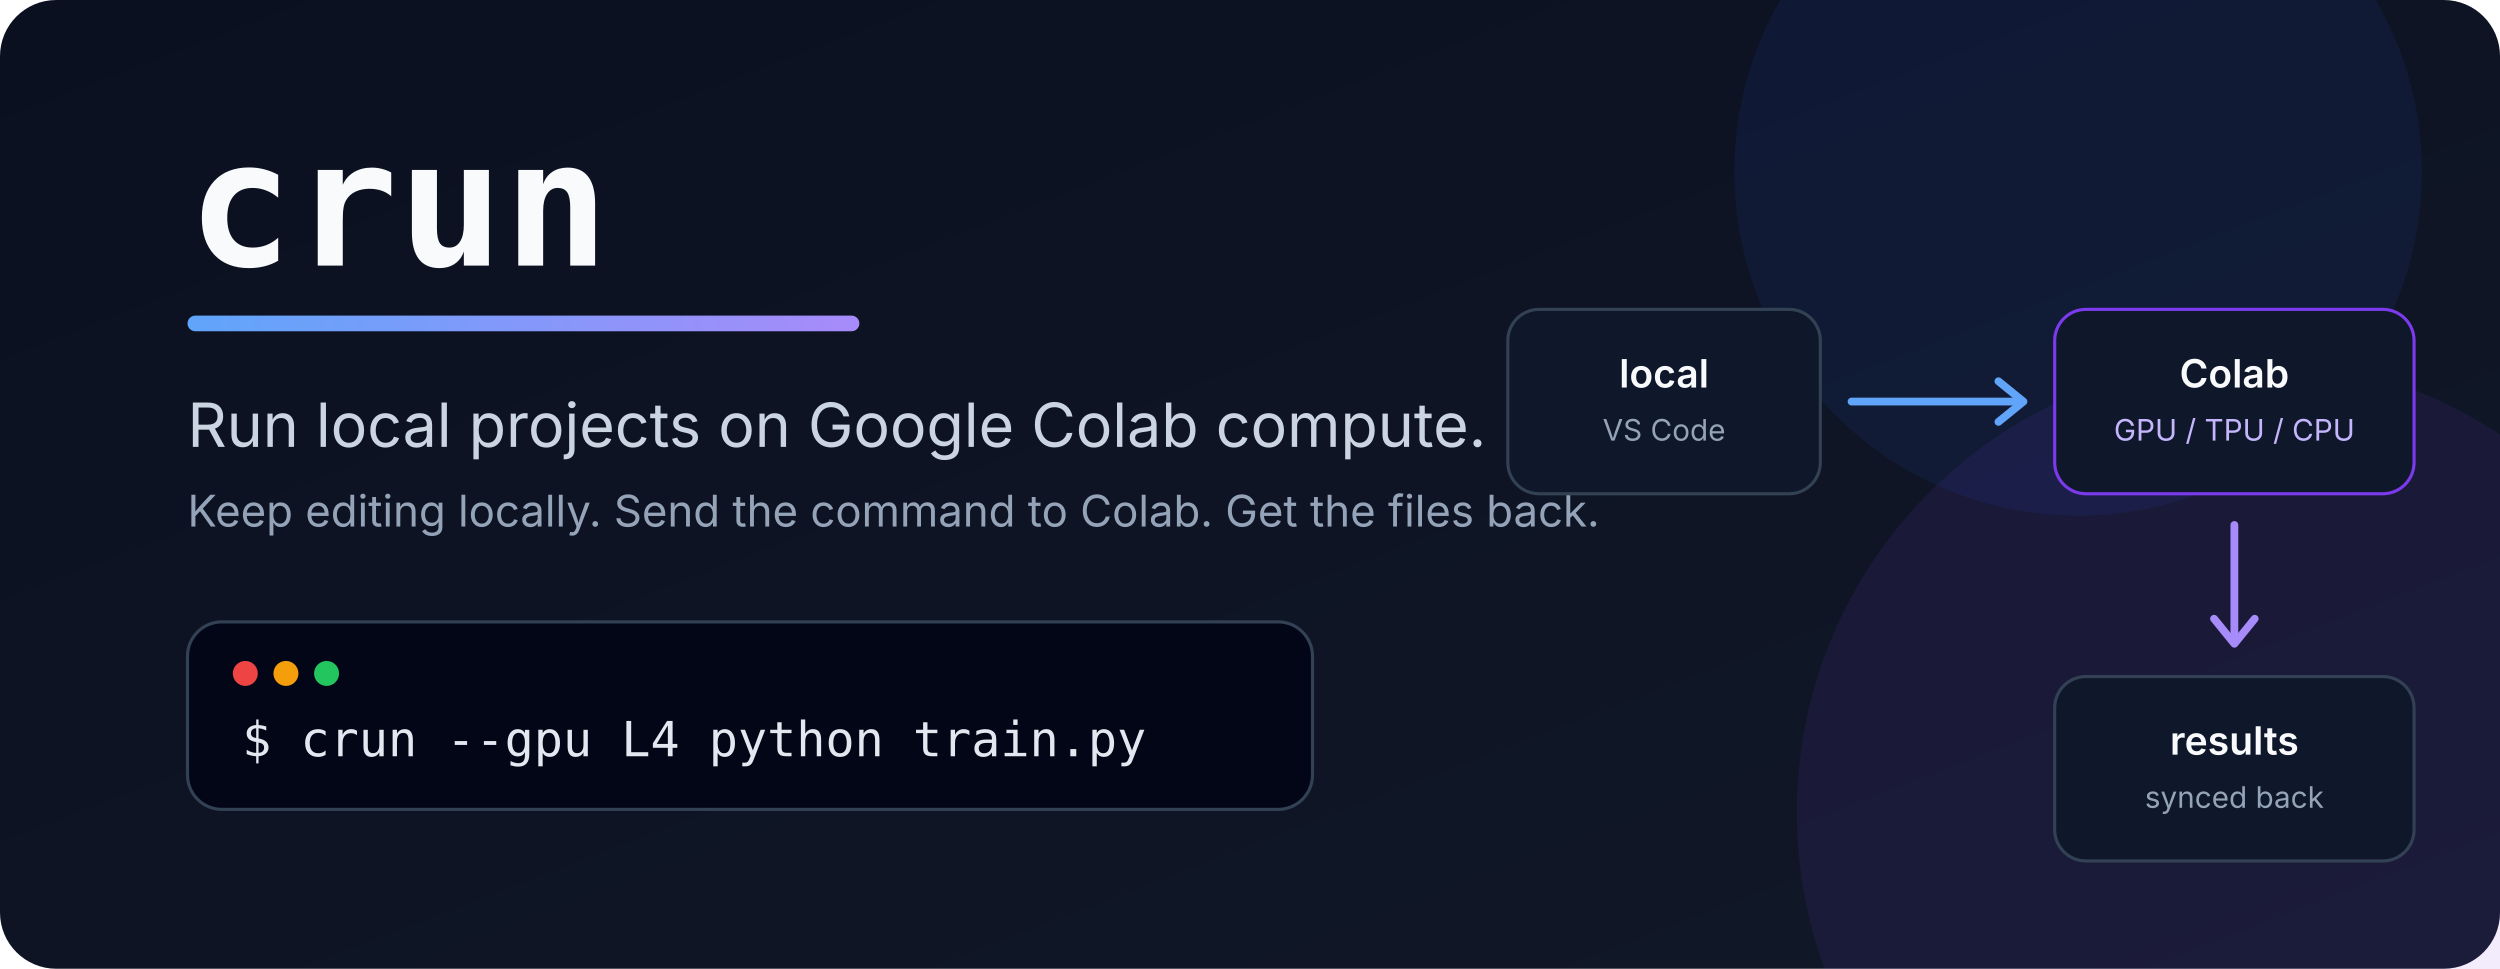
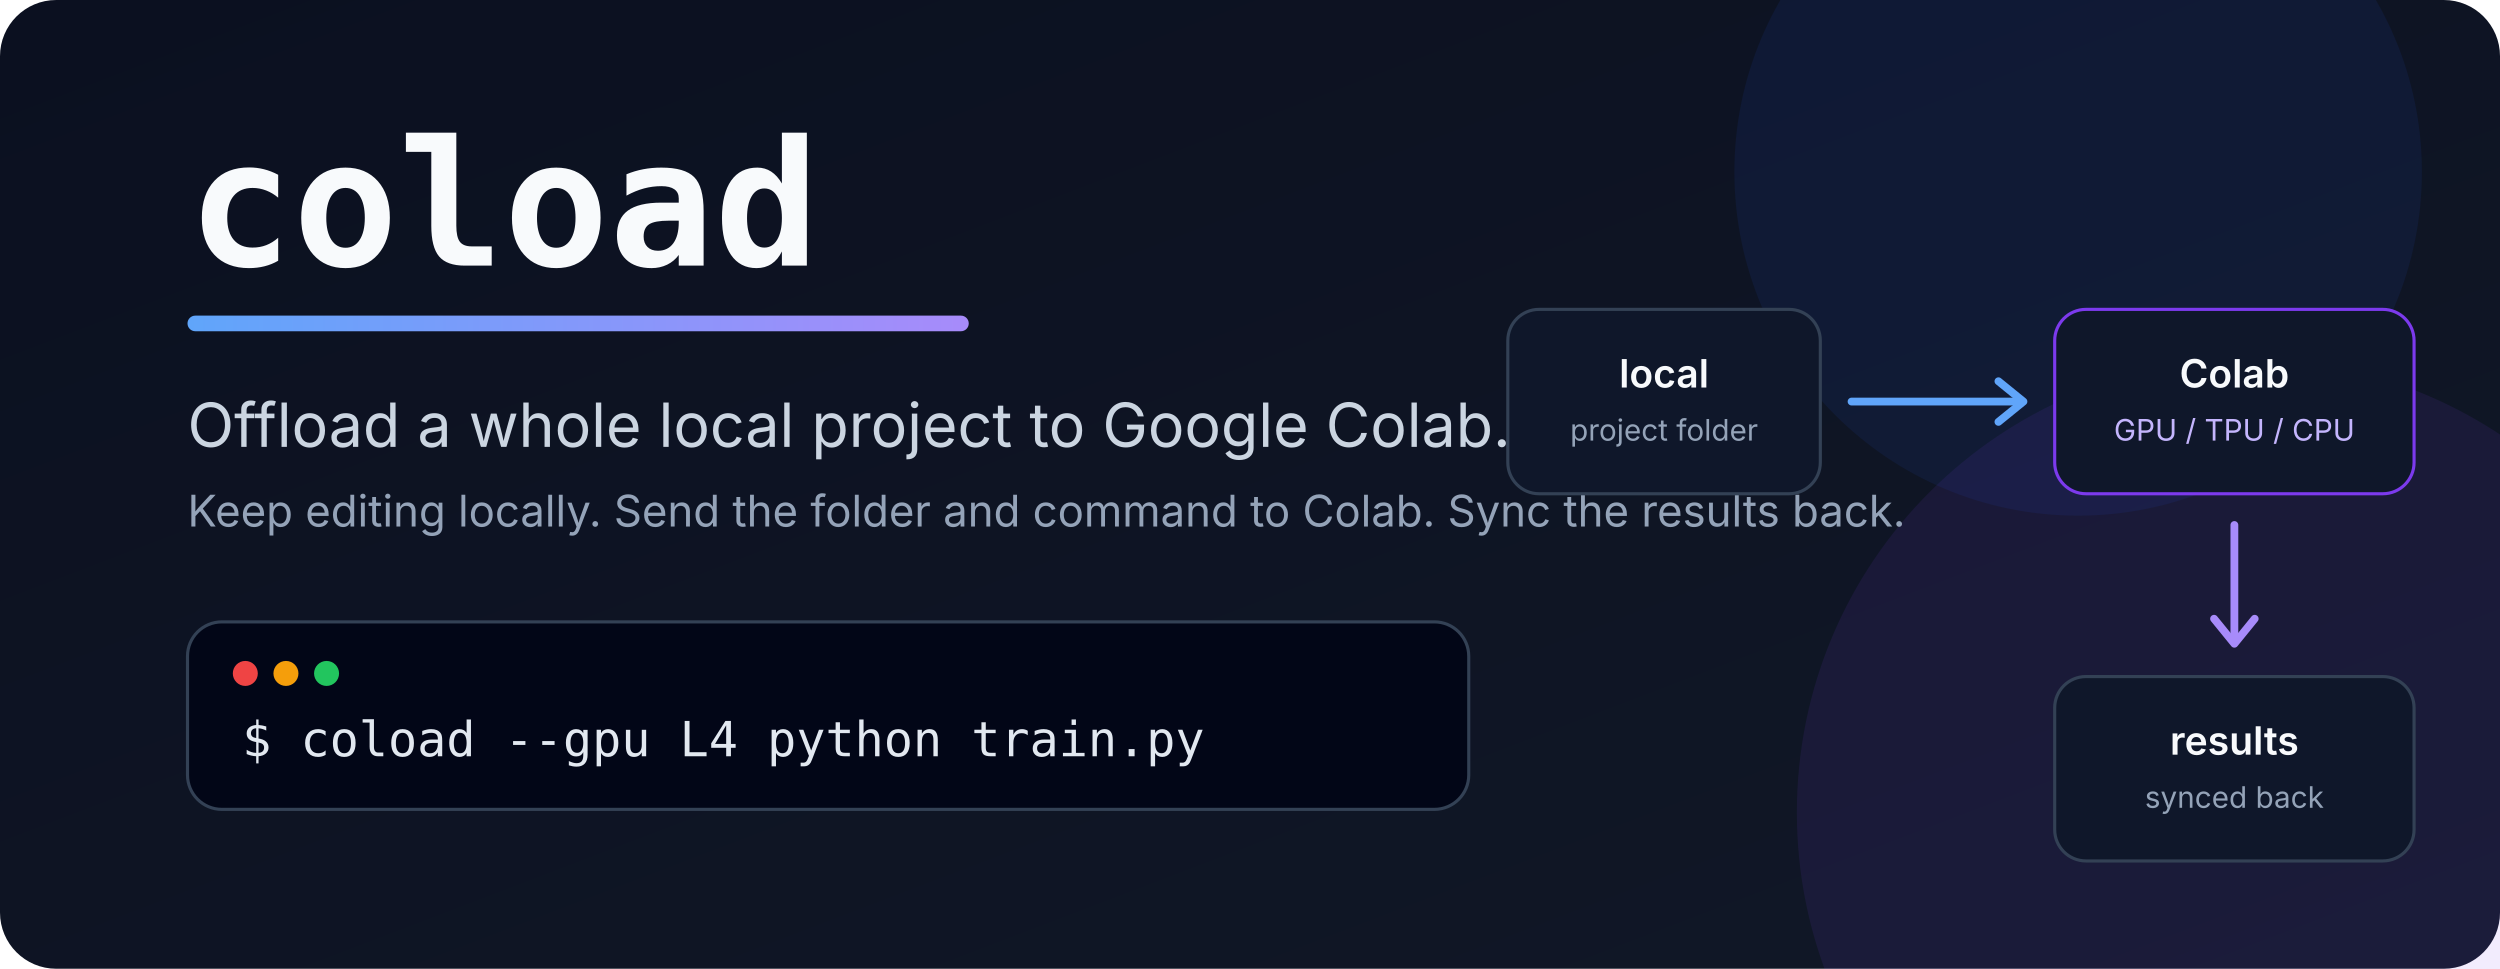
<svg xmlns="http://www.w3.org/2000/svg" width="1600" height="620" viewBox="0 0 1600 620">
  <defs>
    <linearGradient id="bg" x1="0" y1="0" x2="1" y2="1">
      <stop offset="0%" stop-color="#0b1020" />
      <stop offset="100%" stop-color="#111827" />
    </linearGradient>
    <linearGradient id="accent" x1="0" y1="0" x2="1" y2="0">
      <stop offset="0%" stop-color="#60a5fa" />
      <stop offset="100%" stop-color="#a78bfa" />
    </linearGradient>
  </defs>
  <rect width="1600" height="620" rx="36" fill="url(#bg)" />
  <circle cx="1330" cy="110" r="220" fill="#1d4ed8" opacity="0.10" />
  <circle cx="1440" cy="520" r="290" fill="#7c3aed" opacity="0.10" />
-   <text x="120" y="170" fill="#f8fafc" font-family="ui-monospace, SFMono-Regular, Menlo, Consolas, monospace" font-size="112" font-weight="700">crun</text>
-   <rect x="120" y="202" width="430" height="10" rx="5" fill="url(#accent)" />
-   <text x="120" y="286" fill="#cbd5e1" font-family="Inter, ui-sans-serif, system-ui, sans-serif" font-size="39">Run local projects on Google Colab compute.</text>
-   <text x="120" y="337" fill="#94a3b8" font-family="Inter, ui-sans-serif, system-ui, sans-serif" font-size="28">Keep editing locally. Send the command to Colab. Get the files back.</text>
-   <rect x="120" y="398" width="720" height="120" rx="22" fill="#020617" stroke="#334155" stroke-width="2" />
+   <text x="120" y="170" fill="#f8fafc" font-family="ui-monospace, SFMono-Regular, Menlo, Consolas, monospace" font-size="112" font-weight="700">coload</text>
+   <rect x="120" y="202" width="500" height="10" rx="5" fill="url(#accent)" />
+   <text x="120" y="286" fill="#cbd5e1" font-family="Inter, ui-sans-serif, system-ui, sans-serif" font-size="39">Offload a whole local project to Google Colab.</text>
+   <text x="120" y="337" fill="#94a3b8" font-family="Inter, ui-sans-serif, system-ui, sans-serif" font-size="28">Keep editing locally. Send the folder and command to Colab. Sync the results back.</text>
+   <rect x="120" y="398" width="820" height="120" rx="22" fill="#020617" stroke="#334155" stroke-width="2" />
  <circle cx="157" cy="431" r="8" fill="#ef4444" />
  <circle cx="183" cy="431" r="8" fill="#f59e0b" />
  <circle cx="209" cy="431" r="8" fill="#22c55e" />
-   <text x="155" y="484" fill="#e2e8f0" font-family="ui-monospace, SFMono-Regular, Menlo, Consolas, monospace" font-size="31">$ crun --gpu L4 python train.py</text>
+   <text x="155" y="484" fill="#e2e8f0" font-family="ui-monospace, SFMono-Regular, Menlo, Consolas, monospace" font-size="31">$ coload --gpu L4 python train.py</text>
  <g transform="translate(965 198)">
    <rect x="0" y="0" width="200" height="118" rx="20" fill="#0f172a" stroke="#334155" stroke-width="2" />
    <text x="100" y="50" text-anchor="middle" fill="#f8fafc" font-family="Inter, sans-serif" font-size="25" font-weight="600">local</text>
-     <text x="100" y="84" text-anchor="middle" fill="#94a3b8" font-family="Inter, sans-serif" font-size="19">VS Code</text>
+     <text x="100" y="84" text-anchor="middle" fill="#94a3b8" font-family="Inter, sans-serif" font-size="19">project folder</text>
    <path d="M220 59 H328" stroke="#60a5fa" stroke-width="5" stroke-linecap="round" />
    <path d="M314 46 L330 59 L314 72" fill="none" stroke="#60a5fa" stroke-width="5" stroke-linecap="round" stroke-linejoin="round" />
    <rect x="350" y="0" width="230" height="118" rx="20" fill="#0f172a" stroke="#7c3aed" stroke-width="2" />
    <text x="465" y="50" text-anchor="middle" fill="#f8fafc" font-family="Inter, sans-serif" font-size="25" font-weight="600">Colab</text>
    <text x="465" y="84" text-anchor="middle" fill="#c4b5fd" font-family="Inter, sans-serif" font-size="19">GPU / TPU / CPU</text>
    <path d="M465 138 V212" stroke="#a78bfa" stroke-width="5" stroke-linecap="round" />
    <path d="M452 198 L465 214 L478 198" fill="none" stroke="#a78bfa" stroke-width="5" stroke-linecap="round" stroke-linejoin="round" />
    <rect x="350" y="235" width="230" height="118" rx="20" fill="#0f172a" stroke="#334155" stroke-width="2" />
    <text x="465" y="285" text-anchor="middle" fill="#f8fafc" font-family="Inter, sans-serif" font-size="25" font-weight="600">results</text>
    <text x="465" y="319" text-anchor="middle" fill="#94a3b8" font-family="Inter, sans-serif" font-size="19">synced back</text>
  </g>
</svg>
